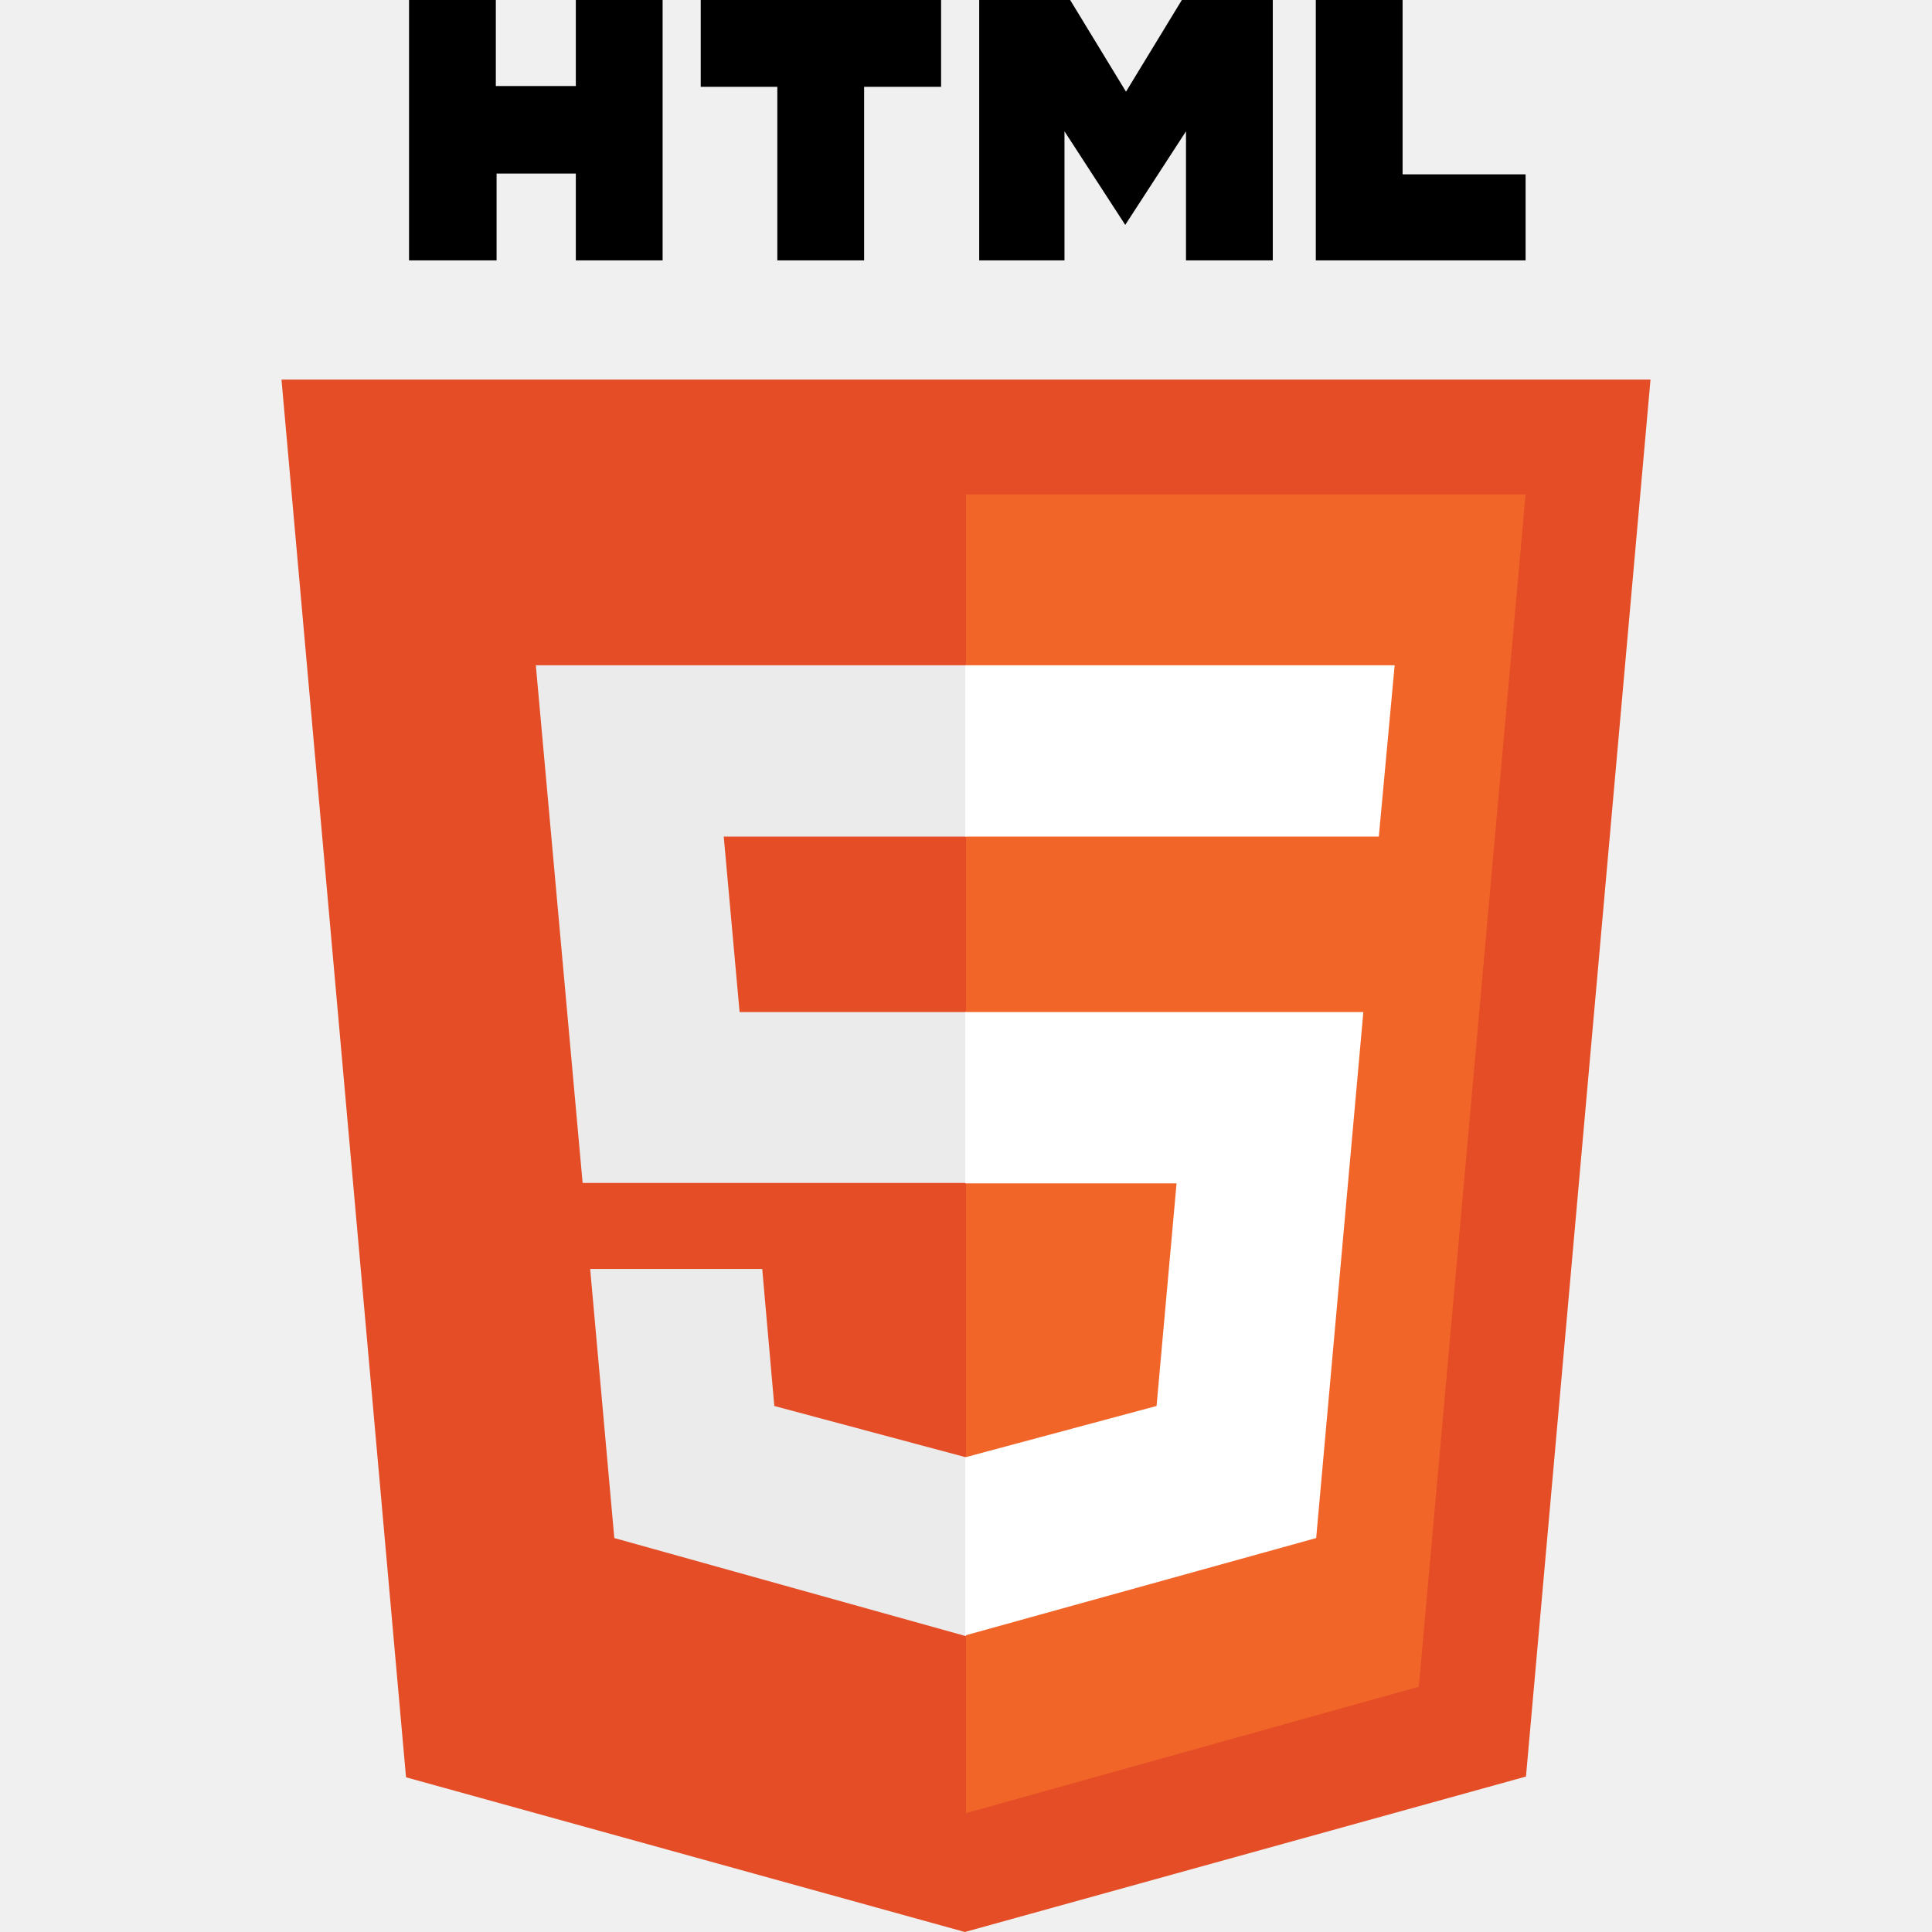
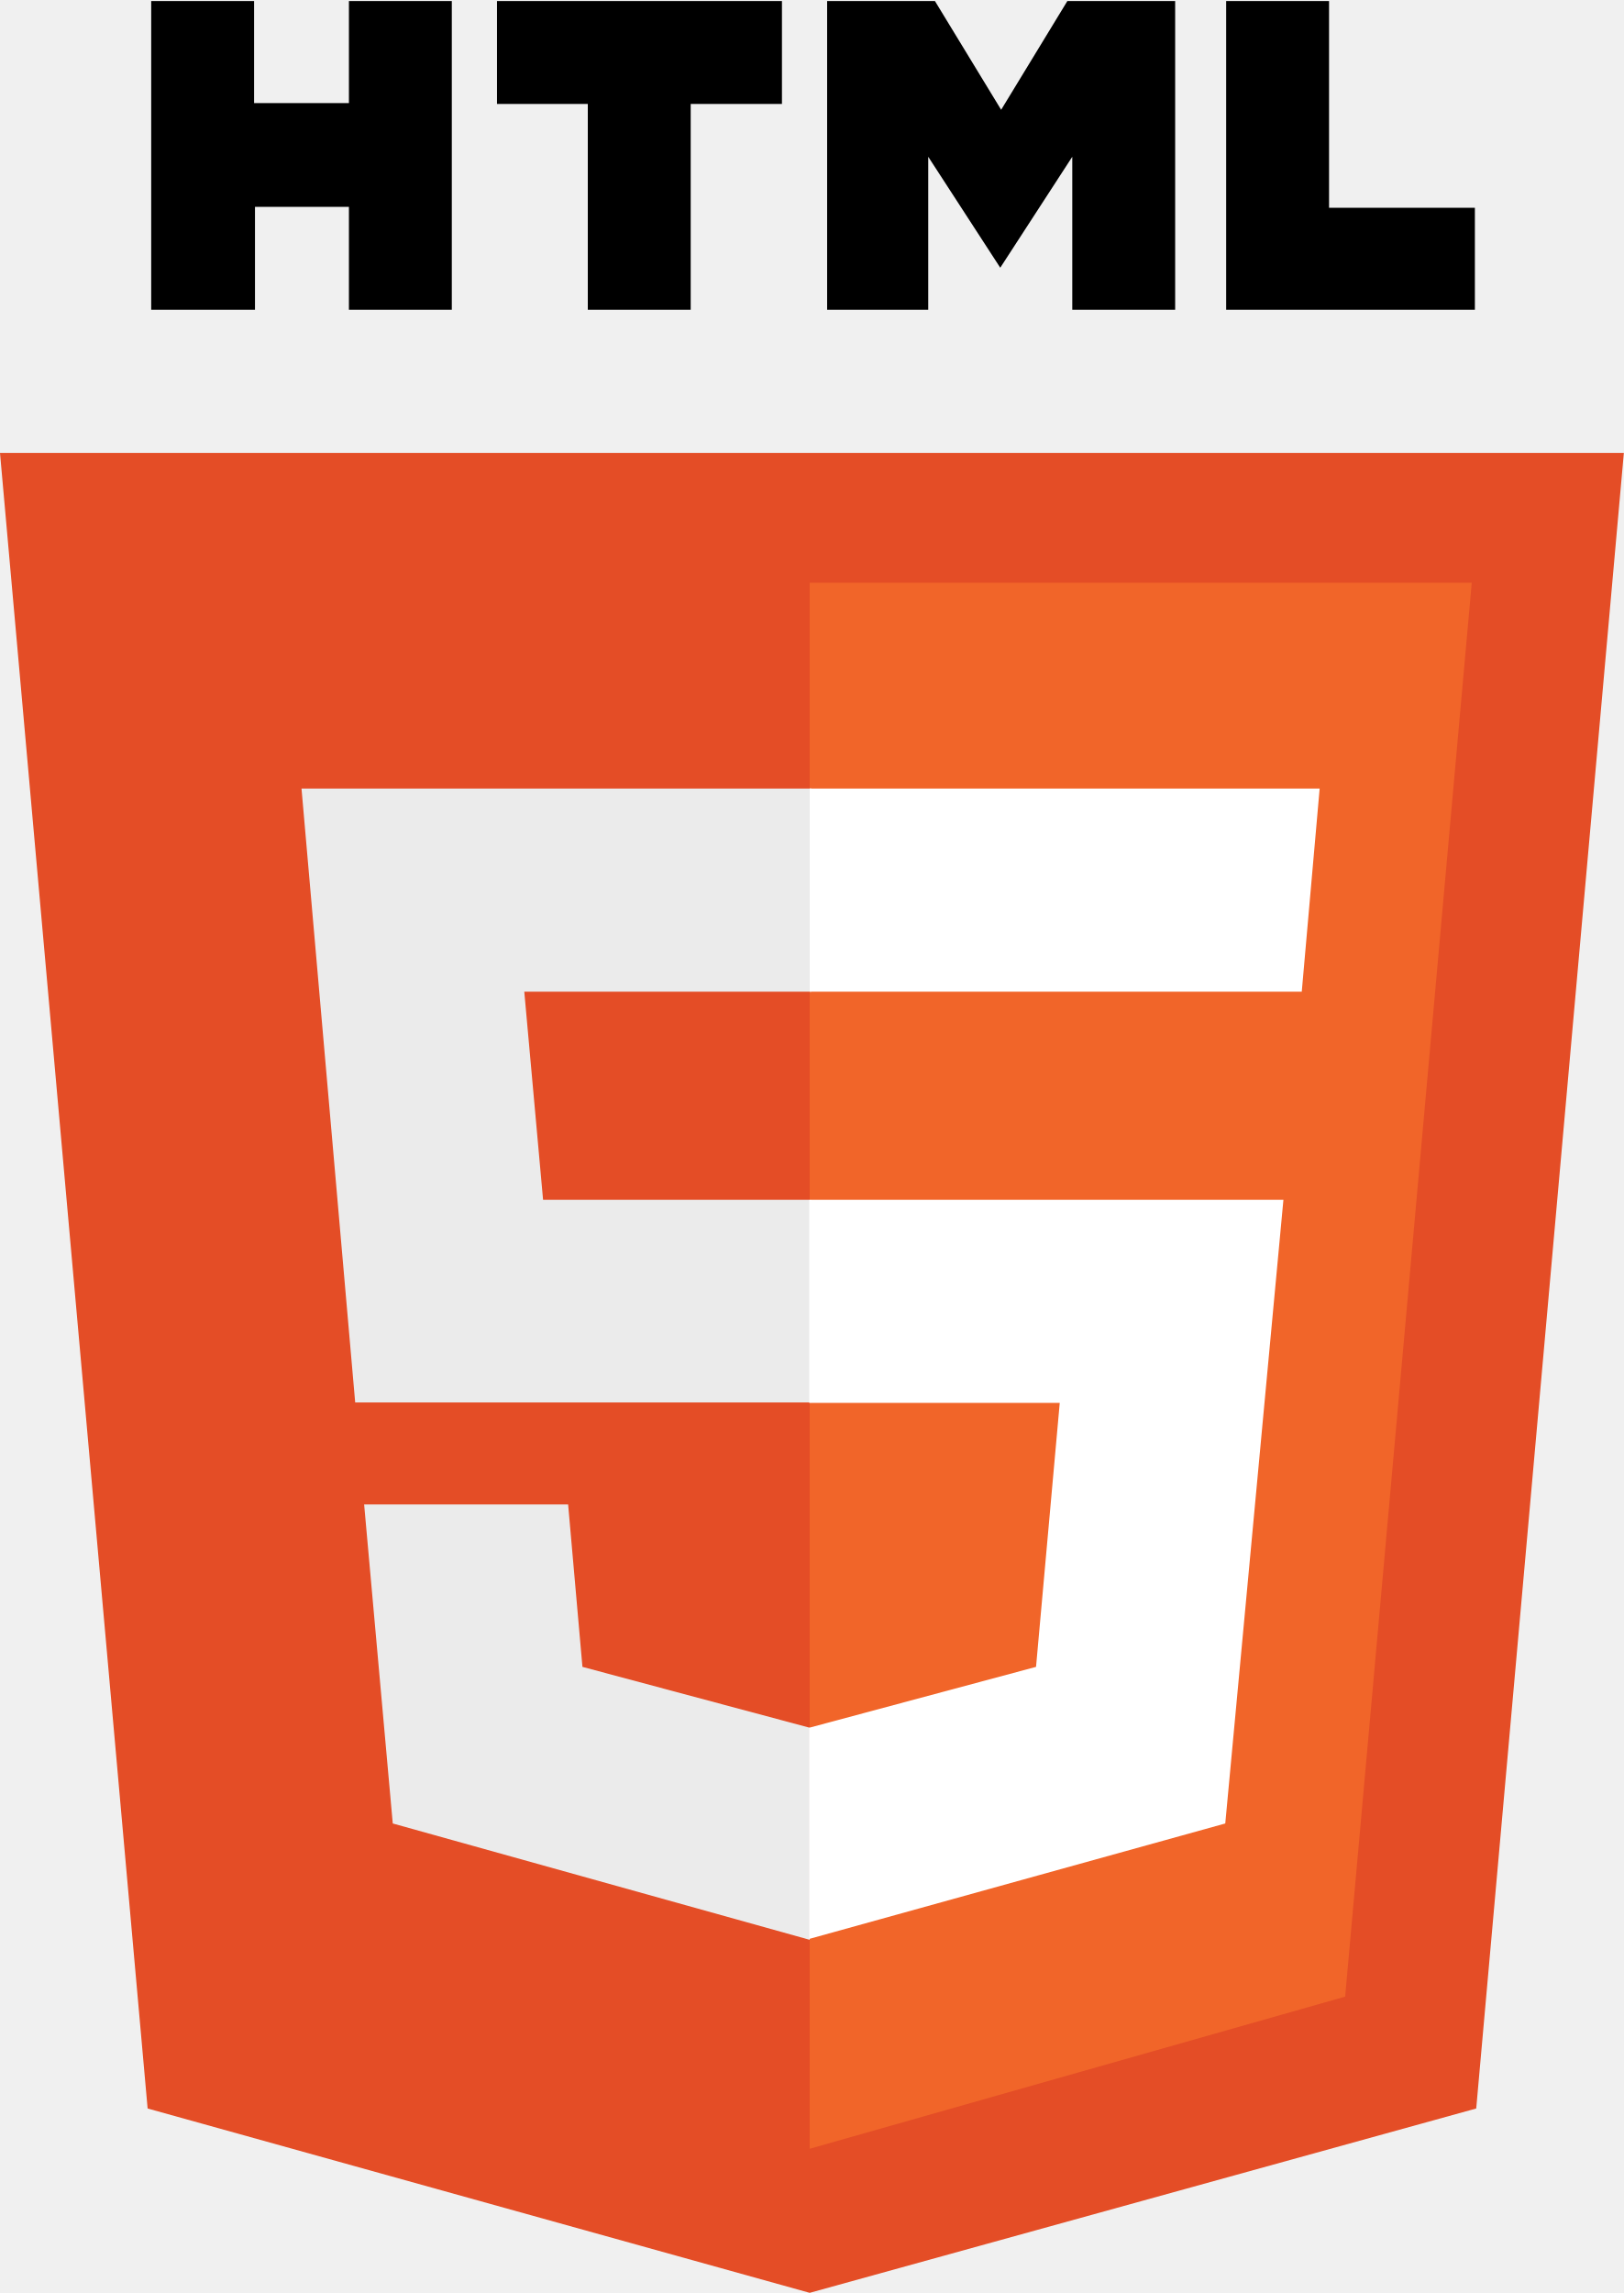
- <svg xmlns="http://www.w3.org/2000/svg" viewBox="0 0 512 512">
-   <path d="M108.4 0h23v22.8h21.2V0h23v69h-23V46h-21v23h-23.2M206 23h-20.3V0h63.7v23H229v46h-23M259.5 0h24.1l14.8 24.3L313.2 0h24.1v69h-23V34.8l-16.1 24.8l-16.1-24.8v34.2h-22.6M348.7 0h23v46.2h32.6V69h-55.6" />
-   <path fill="#e44d26" d="M107.6 471l-33-370.4h362.8l-33 370.2L255.7 512" />
-   <path fill="#f16529" d="M256 480.5V131H404.3L376 447" />
-   <path fill="#ebebeb" d="M142 176.3h114v45.4h-64.2l4.2 46.5h60v45.3H154.4M156.4 336.3H202l3.2 36.3 50.8 13.6v47.4l-93.2-26" />
-   <path fill="#fff" d="M369.6 176.3H255.8v45.4h109.6M361.3 268.2H255.8v45.4h56l-5.3 59-50.7 13.6v47.2l93-25.8" />
+ <svg xmlns="http://www.w3.org/2000/svg" width="272pt" height="384pt" version="1.1" viewBox="0 0 363 512">
+   <path d="m33.8 0h23v22.8h21.2v-22.8h23v69h-23v-23h-21v23h-23.2m97.6-46h-20.3v-23h63.7v23h-20.4v46h-23m53.5-69h24.1l14.8 24.3 14.8-24.3h24.1v69h-23v-34.2l-16.1 24.8-16.1-24.8v34.2h-22.6m89.2-69h23v46.2h32.6v22.8h-55.6" />
+   <path d="m33 471-33-370h363l-33 370-149 41.2" fill="#e44d26" />
+   <path d="m181 480v-350h148l-28.3 316" fill="#f16529" />
+   <path d="m67.4 176h114v45.4h-64.2l4.2 46.5h60v45.3h-102m2 22.8h45.6l3.2 36.3 50.8 13.6v47.4l-93.2-26" fill="#ebebeb" />
+   <path d="m295 176h-114v45.4h110m-4.1 46.5h-106v45.4h56l-5.3 59-50.7 13.6v47.2l93-25.8" fill="#fff" />
</svg>
